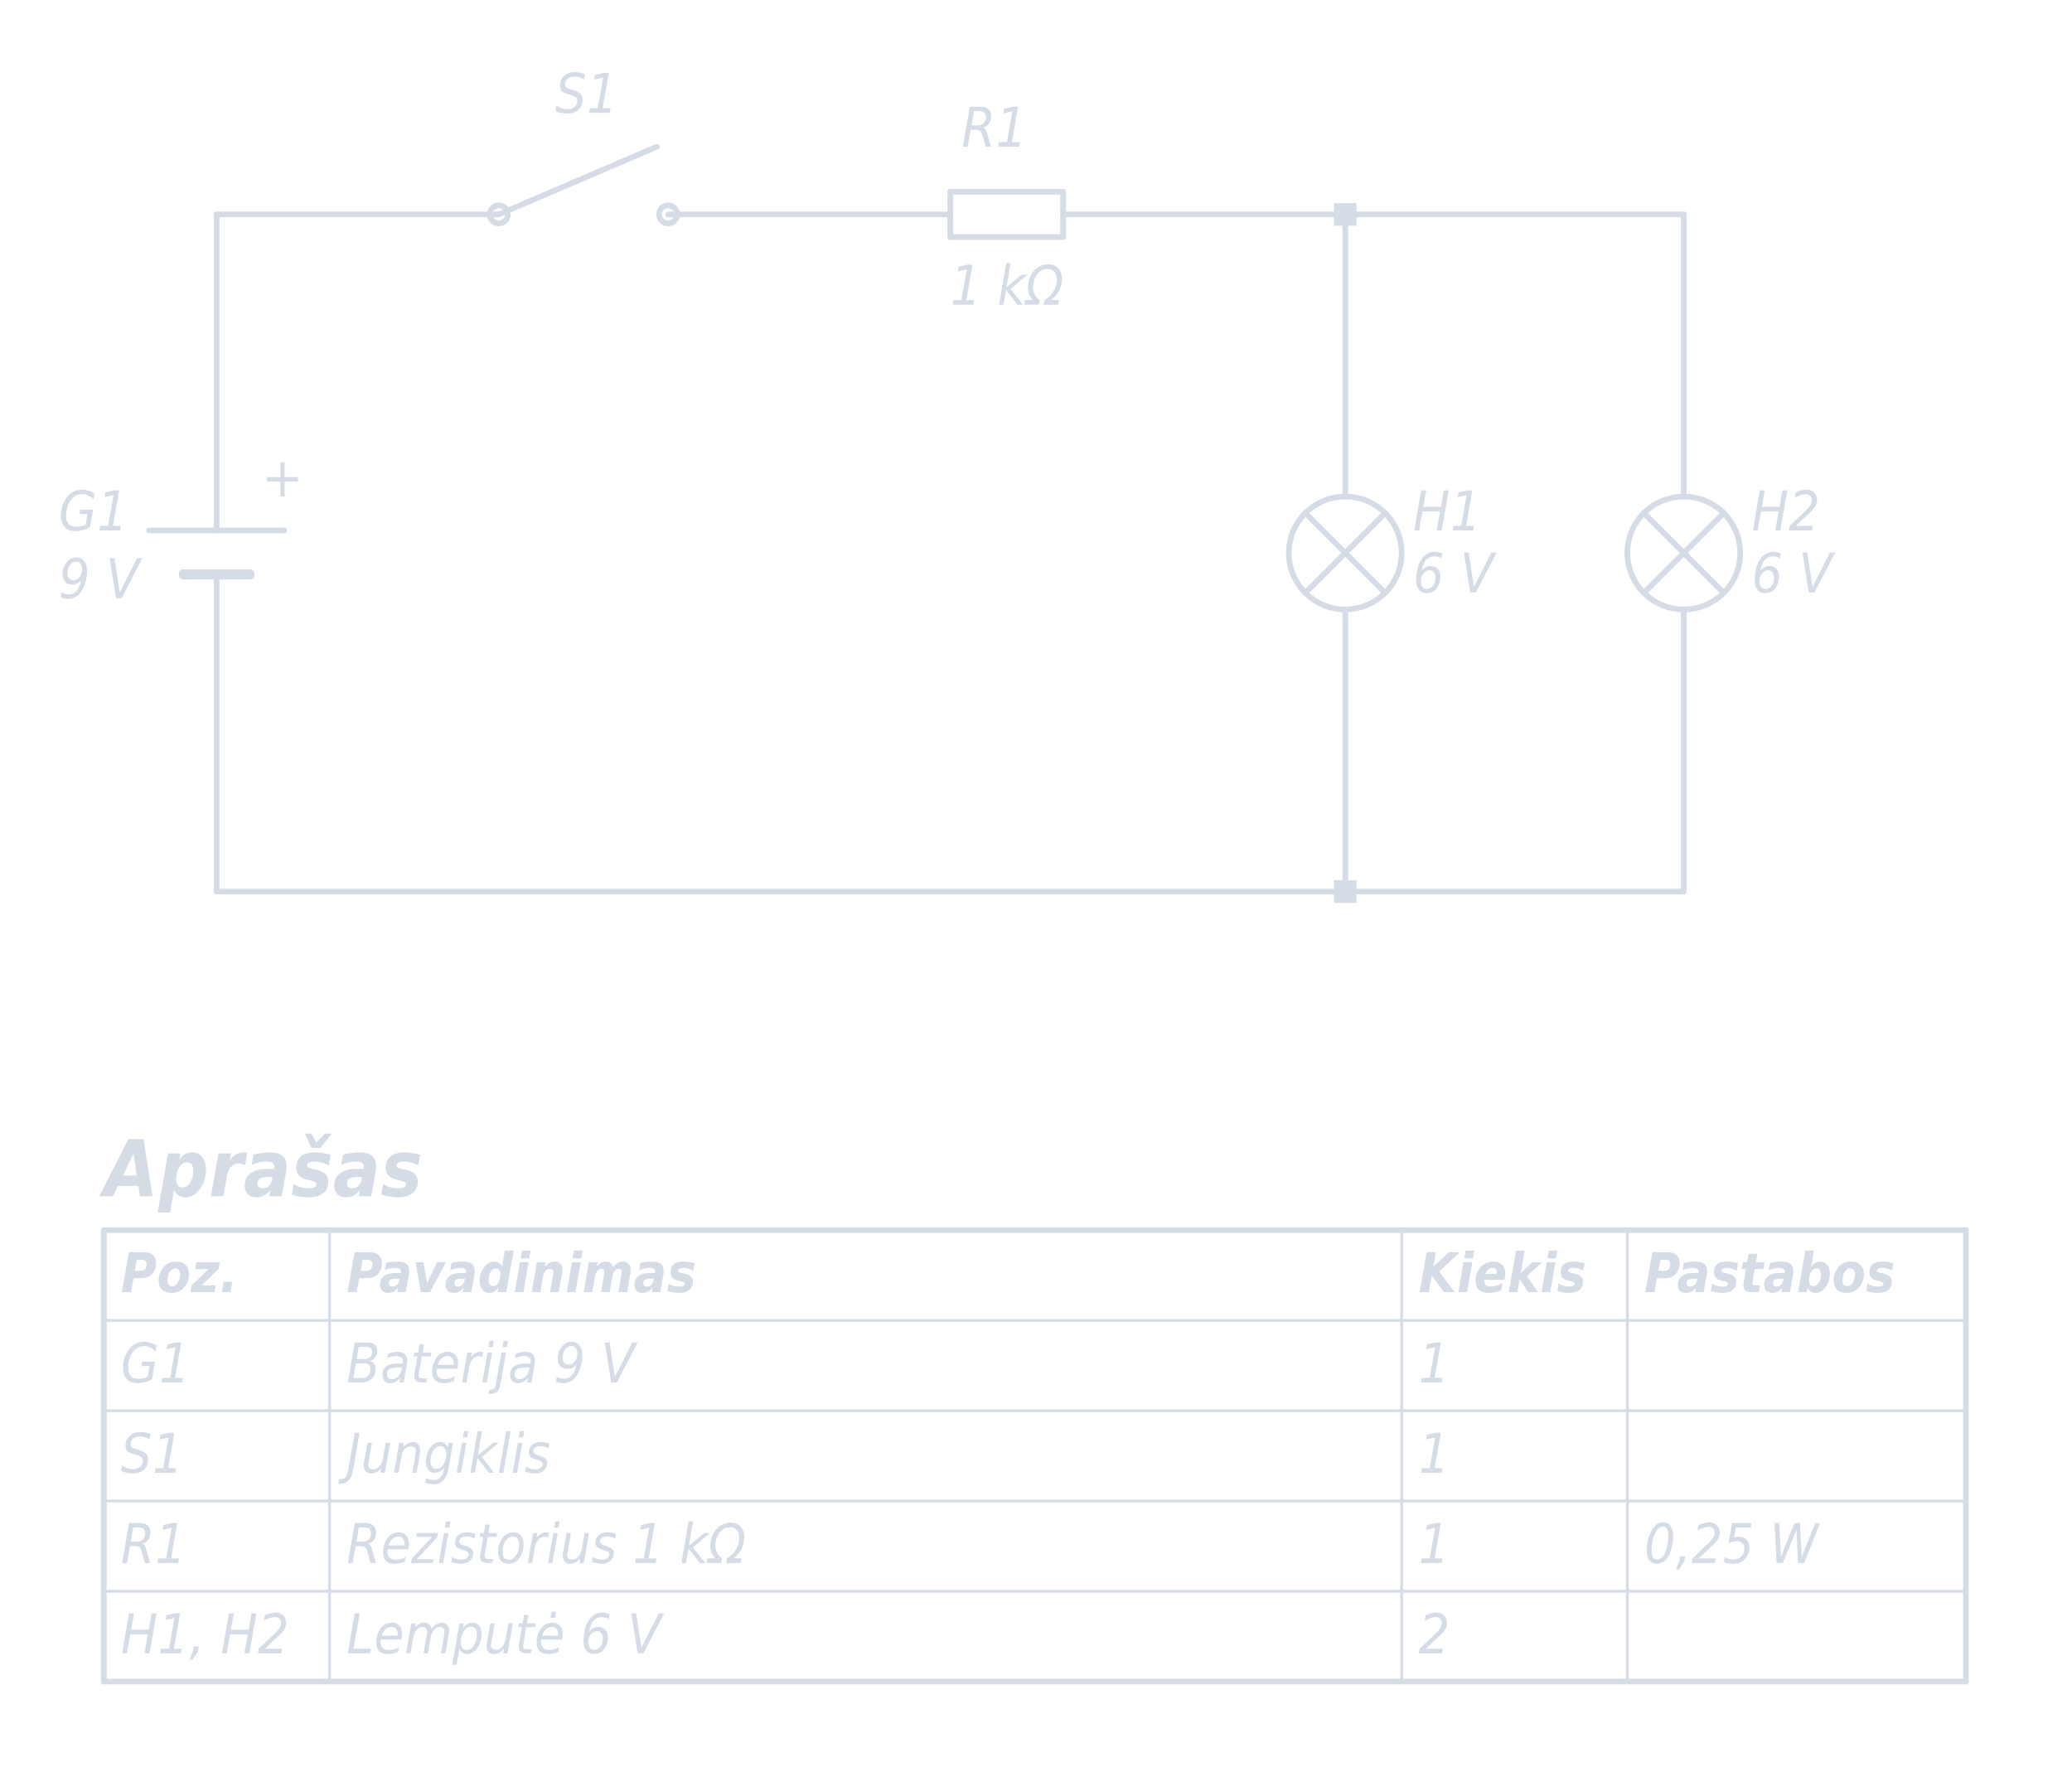
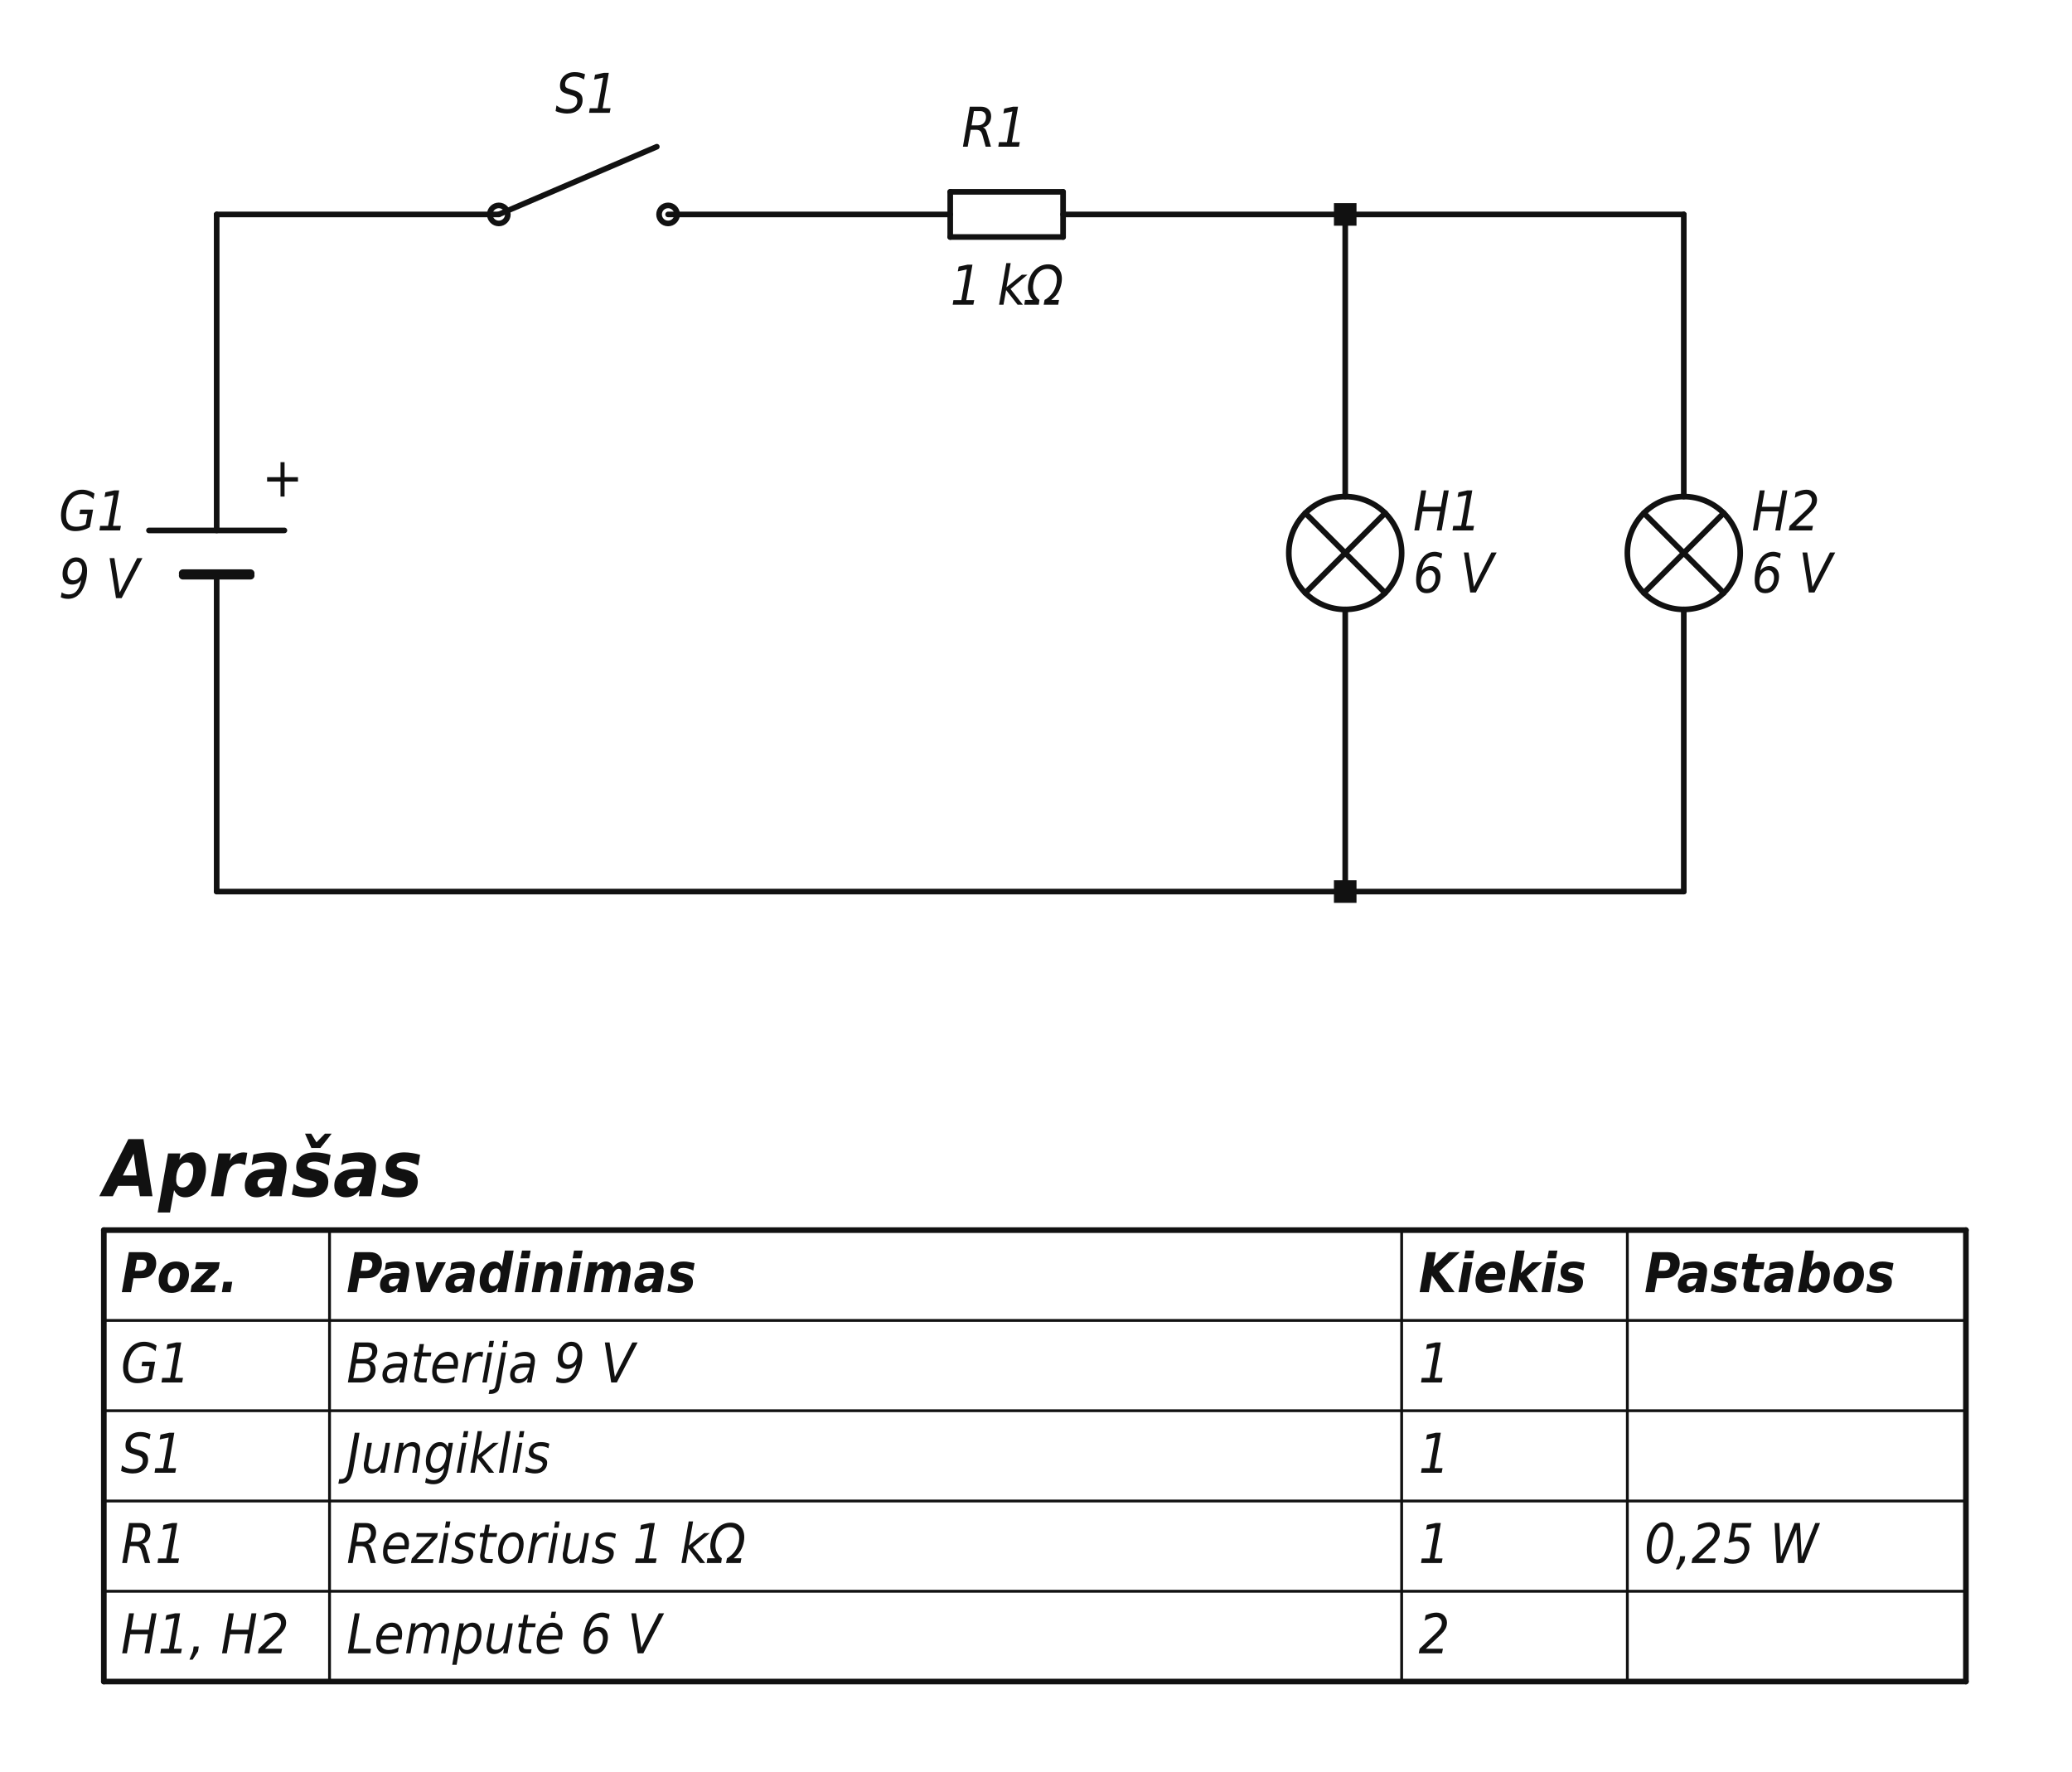
<svg xmlns="http://www.w3.org/2000/svg" viewBox="20.8 48.0 183.6 157.0">
-   <line x1="0.00" y1="297.00" x2="210.00" y2="297.00" stroke="#d5dce6" stroke-width="0.25" fill="none" stroke-linecap="round" />
-   <line x1="210.00" y1="297.00" x2="210.00" y2="0.00" stroke="#d5dce6" stroke-width="0.25" fill="none" stroke-linecap="round" />
-   <line x1="210.00" y1="0.00" x2="0.00" y2="0.00" stroke="#d5dce6" stroke-width="0.25" fill="none" stroke-linecap="round" />
-   <line x1="0.00" y1="0.00" x2="0.00" y2="297.00" stroke="#d5dce6" stroke-width="0.25" fill="none" stroke-linecap="round" />
-   <line x1="20.00" y1="292.00" x2="205.00" y2="292.00" stroke="#d5dce6" stroke-width="0.7" fill="none" stroke-linecap="round" />
-   <line x1="205.00" y1="292.00" x2="205.00" y2="5.00" stroke="#d5dce6" stroke-width="0.7" fill="none" stroke-linecap="round" />
-   <line x1="205.00" y1="5.00" x2="20.00" y2="5.00" stroke="#d5dce6" stroke-width="0.7" fill="none" stroke-linecap="round" />
-   <line x1="20.00" y1="5.00" x2="20.00" y2="292.00" stroke="#d5dce6" stroke-width="0.7" fill="none" stroke-linecap="round" />
-   <line x1="20.00" y1="292.00" x2="205.00" y2="292.00" stroke="#d5dce6" stroke-width="0.7" fill="none" stroke-linecap="round" />
-   <line x1="205.00" y1="292.00" x2="205.00" y2="252.00" stroke="#d5dce6" stroke-width="0.7" fill="none" stroke-linecap="round" />
-   <line x1="205.00" y1="252.00" x2="20.00" y2="252.00" stroke="#d5dce6" stroke-width="0.7" fill="none" stroke-linecap="round" />
-   <line x1="20.00" y1="252.00" x2="20.00" y2="292.00" stroke="#d5dce6" stroke-width="0.7" fill="none" stroke-linecap="round" />
-   <line x1="85.00" y1="292.00" x2="85.00" y2="252.00" stroke="#d5dce6" stroke-width="0.5" fill="none" stroke-linecap="round" />
-   <line x1="20.00" y1="282.00" x2="85.00" y2="282.00" stroke="#d5dce6" stroke-width="0.5" fill="none" stroke-linecap="round" />
-   <line x1="20.00" y1="272.00" x2="85.00" y2="272.00" stroke="#d5dce6" stroke-width="0.5" fill="none" stroke-linecap="round" />
-   <line x1="20.00" y1="262.00" x2="85.00" y2="262.00" stroke="#d5dce6" stroke-width="0.5" fill="none" stroke-linecap="round" />
-   <line x1="40.00" y1="292.00" x2="40.00" y2="252.00" stroke="#d5dce6" stroke-width="0.5" fill="none" stroke-linecap="round" />
-   <line x1="85.00" y1="277.00" x2="205.00" y2="277.00" stroke="#d5dce6" stroke-width="0.5" fill="none" stroke-linecap="round" />
-   <line x1="145.00" y1="292.00" x2="145.00" y2="277.00" stroke="#d5dce6" stroke-width="0.5" fill="none" stroke-linecap="round" />
-   <line x1="180.00" y1="292.00" x2="180.00" y2="277.00" stroke="#d5dce6" stroke-width="0.5" fill="none" stroke-linecap="round" />
-   <text x="21.50" y="259.50" font-size="3.47" font-family="'DejaVu Sans Condensed', 'DejaVu Sans', sans-serif" font-style="italic" font-weight="400" fill="#d5dce6" text-anchor="start" transform="rotate(0.00 21.50 259.50)">Braižė</text>
-   <text x="21.50" y="269.50" font-size="3.47" font-family="'DejaVu Sans Condensed', 'DejaVu Sans', sans-serif" font-style="italic" font-weight="400" fill="#d5dce6" text-anchor="start" transform="rotate(0.00 21.50 269.50)">Tikrino</text>
-   <text x="21.50" y="279.50" font-size="3.47" font-family="'DejaVu Sans Condensed', 'DejaVu Sans', sans-serif" font-style="italic" font-weight="400" fill="#d5dce6" text-anchor="start" transform="rotate(0.00 21.50 279.50)">Data</text>
-   <text x="21.50" y="289.50" font-size="3.47" font-family="'DejaVu Sans Condensed', 'DejaVu Sans', sans-serif" font-style="italic" font-weight="400" fill="#d5dce6" text-anchor="start" transform="rotate(0.00 21.50 289.50)">Mastelis</text>
-   <text x="42.00" y="289.50" font-size="3.47" font-family="'DejaVu Sans Condensed', 'DejaVu Sans', sans-serif" font-style="italic" font-weight="400" fill="#d5dce6" text-anchor="start" transform="rotate(0.00 42.00 289.50)">be mastelio</text>
-   <text x="145.00" y="265.50" font-size="9.72" font-family="'DejaVu Sans Condensed', 'DejaVu Sans', sans-serif" font-style="italic" font-weight="700" fill="#d5dce6" text-anchor="middle" transform="rotate(0.00 145.00 265.50)">SCHEMA</text>
-   <text x="145.00" y="273.50" font-size="3.47" font-family="'DejaVu Sans Condensed', 'DejaVu Sans', sans-serif" font-style="italic" font-weight="400" fill="#d5dce6" text-anchor="middle" transform="rotate(0.00 145.00 273.50)">Brėžly praktika · užduotis Nr. 7</text>
-   <text x="87.00" y="286.00" font-size="3.47" font-family="'DejaVu Sans Condensed', 'DejaVu Sans', sans-serif" font-style="italic" font-weight="400" fill="#d5dce6" text-anchor="start" transform="rotate(0.00 87.00 286.00)">Lygis: ★★☆ vidutinė</text>
-   <text x="147.00" y="286.00" font-size="3.47" font-family="'DejaVu Sans Condensed', 'DejaVu Sans', sans-serif" font-style="italic" font-weight="400" fill="#d5dce6" text-anchor="start" transform="rotate(0.00 147.00 286.00)">~15 min · +45 XP</text>
-   <text x="192.50" y="286.50" font-size="6.94" font-family="'DejaVu Sans Condensed', 'DejaVu Sans', sans-serif" font-style="italic" font-weight="700" fill="#d5dce6" text-anchor="middle" transform="rotate(0.00 192.50 286.50)">A4</text>
-   <text x="25.00" y="13.00" font-size="4.86" font-family="'DejaVu Sans Condensed', 'DejaVu Sans', sans-serif" font-style="italic" font-weight="400" fill="#d5dce6" text-anchor="start" transform="rotate(0.00 25.00 13.00)">Elektrinė schema iš blokų su atributais + aprašo lentelė.</text>
-   <text x="25.00" y="19.00" font-size="3.47" font-family="'DejaVu Sans Condensed', 'DejaVu Sans', sans-serif" font-style="italic" font-weight="400" fill="#56c2e6" text-anchor="start" transform="rotate(0.00 25.00 19.00)">Komandos: BLOCK, ATTDEF, INSERT, LINE, DATAEXTRACTION</text>
-   <line x1="40.00" y1="67.00" x2="40.00" y2="95.00" stroke="#d5dce6" stroke-width="0.5" fill="none" stroke-linecap="round" />
-   <line x1="40.00" y1="99.00" x2="40.00" y2="127.00" stroke="#d5dce6" stroke-width="0.5" fill="none" stroke-linecap="round" />
-   <line x1="40.00" y1="127.00" x2="170.00" y2="127.00" stroke="#d5dce6" stroke-width="0.5" fill="none" stroke-linecap="round" />
-   <line x1="34.00" y1="95.00" x2="46.00" y2="95.00" stroke="#d5dce6" stroke-width="0.5" fill="none" stroke-linecap="round" />
-   <line x1="37.00" y1="99.00" x2="43.00" y2="99.00" stroke="#d5dce6" stroke-width="0.7" fill="none" stroke-linecap="round" />
-   <line x1="37.00" y1="98.80" x2="43.00" y2="98.80" stroke="#d5dce6" stroke-width="0.7" fill="none" stroke-linecap="round" />
-   <line x1="40.00" y1="67.00" x2="65.00" y2="67.00" stroke="#d5dce6" stroke-width="0.5" fill="none" stroke-linecap="round" />
-   <line x1="65.00" y1="67.00" x2="79.00" y2="61.00" stroke="#d5dce6" stroke-width="0.5" fill="none" stroke-linecap="round" />
-   <circle cx="65.00" cy="67.00" r="0.80" stroke="#d5dce6" stroke-width="0.5" fill="none" stroke-linecap="round" />
-   <circle cx="80.00" cy="67.00" r="0.80" stroke="#d5dce6" stroke-width="0.5" fill="none" stroke-linecap="round" />
-   <line x1="80.00" y1="67.00" x2="105.00" y2="67.00" stroke="#d5dce6" stroke-width="0.5" fill="none" stroke-linecap="round" />
-   <line x1="105.00" y1="69.00" x2="115.00" y2="69.00" stroke="#d5dce6" stroke-width="0.5" fill="none" stroke-linecap="round" />
-   <line x1="115.00" y1="69.00" x2="115.00" y2="65.00" stroke="#d5dce6" stroke-width="0.5" fill="none" stroke-linecap="round" />
-   <line x1="115.00" y1="65.00" x2="105.00" y2="65.00" stroke="#d5dce6" stroke-width="0.5" fill="none" stroke-linecap="round" />
-   <line x1="105.00" y1="65.00" x2="105.00" y2="69.00" stroke="#d5dce6" stroke-width="0.5" fill="none" stroke-linecap="round" />
-   <line x1="115.00" y1="67.00" x2="170.00" y2="67.00" stroke="#d5dce6" stroke-width="0.5" fill="none" stroke-linecap="round" />
-   <line x1="140.00" y1="67.00" x2="140.00" y2="92.00" stroke="#d5dce6" stroke-width="0.5" fill="none" stroke-linecap="round" />
-   <circle cx="140.00" cy="97.00" r="5.00" stroke="#d5dce6" stroke-width="0.5" fill="none" stroke-linecap="round" />
-   <line x1="140.00" y1="102.00" x2="140.00" y2="127.00" stroke="#d5dce6" stroke-width="0.5" fill="none" stroke-linecap="round" />
-   <line x1="136.46" y1="100.54" x2="143.54" y2="93.46" stroke="#d5dce6" stroke-width="0.5" fill="none" stroke-linecap="round" />
-   <line x1="136.46" y1="93.46" x2="143.54" y2="100.54" stroke="#d5dce6" stroke-width="0.5" fill="none" stroke-linecap="round" />
-   <line x1="170.00" y1="67.00" x2="170.00" y2="92.00" stroke="#d5dce6" stroke-width="0.5" fill="none" stroke-linecap="round" />
-   <circle cx="170.00" cy="97.00" r="5.00" stroke="#d5dce6" stroke-width="0.5" fill="none" stroke-linecap="round" />
-   <line x1="170.00" y1="102.00" x2="170.00" y2="127.00" stroke="#d5dce6" stroke-width="0.5" fill="none" stroke-linecap="round" />
-   <line x1="166.46" y1="100.54" x2="173.54" y2="93.46" stroke="#d5dce6" stroke-width="0.5" fill="none" stroke-linecap="round" />
-   <line x1="166.46" y1="93.46" x2="173.54" y2="100.54" stroke="#d5dce6" stroke-width="0.5" fill="none" stroke-linecap="round" />
-   <polygon points="139.00,68.00 141.00,68.00 141.00,66.00 139.00,66.00" fill="#d5dce6" />
-   <polygon points="139.00,128.00 141.00,128.00 141.00,126.00 139.00,126.00" fill="#d5dce6" />
-   <text x="26.00" y="95.00" font-size="4.86" font-family="'DejaVu Sans Condensed', 'DejaVu Sans', sans-serif" font-style="italic" font-weight="400" fill="#d5dce6" text-anchor="start" transform="rotate(0.00 26.00 95.00)">G1</text>
-   <text x="26.00" y="101.00" font-size="4.86" font-family="'DejaVu Sans Condensed', 'DejaVu Sans', sans-serif" font-style="italic" font-weight="400" fill="#d5dce6" text-anchor="start" transform="rotate(0.00 26.00 101.00)">9 V</text>
-   <text x="44.00" y="92.00" font-size="4.86" font-family="'DejaVu Sans Condensed', 'DejaVu Sans', sans-serif" font-style="italic" font-weight="400" fill="#d5dce6" text-anchor="start" transform="rotate(0.00 44.00 92.00)">+</text>
-   <text x="70.00" y="58.00" font-size="4.86" font-family="'DejaVu Sans Condensed', 'DejaVu Sans', sans-serif" font-style="italic" font-weight="400" fill="#d5dce6" text-anchor="start" transform="rotate(0.00 70.00 58.00)">S1</text>
-   <text x="106.00" y="61.00" font-size="4.86" font-family="'DejaVu Sans Condensed', 'DejaVu Sans', sans-serif" font-style="italic" font-weight="400" fill="#d5dce6" text-anchor="start" transform="rotate(0.00 106.00 61.00)">R1</text>
-   <text x="105.00" y="75.00" font-size="4.86" font-family="'DejaVu Sans Condensed', 'DejaVu Sans', sans-serif" font-style="italic" font-weight="400" fill="#d5dce6" text-anchor="start" transform="rotate(0.00 105.00 75.00)">1 kΩ</text>
-   <text x="146.00" y="95.00" font-size="4.86" font-family="'DejaVu Sans Condensed', 'DejaVu Sans', sans-serif" font-style="italic" font-weight="400" fill="#d5dce6" text-anchor="start" transform="rotate(0.00 146.00 95.00)">H1</text>
-   <text x="146.00" y="100.50" font-size="4.86" font-family="'DejaVu Sans Condensed', 'DejaVu Sans', sans-serif" font-style="italic" font-weight="400" fill="#d5dce6" text-anchor="start" transform="rotate(0.00 146.00 100.50)">6 V</text>
-   <text x="176.00" y="95.00" font-size="4.86" font-family="'DejaVu Sans Condensed', 'DejaVu Sans', sans-serif" font-style="italic" font-weight="400" fill="#d5dce6" text-anchor="start" transform="rotate(0.00 176.00 95.00)">H2</text>
-   <text x="176.00" y="100.50" font-size="4.86" font-family="'DejaVu Sans Condensed', 'DejaVu Sans', sans-serif" font-style="italic" font-weight="400" fill="#d5dce6" text-anchor="start" transform="rotate(0.00 176.00 100.50)">6 V</text>
-   <line x1="30.00" y1="197.00" x2="195.00" y2="197.00" stroke="#d5dce6" stroke-width="0.5" fill="none" stroke-linecap="round" />
-   <line x1="195.00" y1="197.00" x2="195.00" y2="157.00" stroke="#d5dce6" stroke-width="0.5" fill="none" stroke-linecap="round" />
-   <line x1="195.00" y1="157.00" x2="30.00" y2="157.00" stroke="#d5dce6" stroke-width="0.5" fill="none" stroke-linecap="round" />
-   <line x1="30.00" y1="157.00" x2="30.00" y2="197.00" stroke="#d5dce6" stroke-width="0.5" fill="none" stroke-linecap="round" />
-   <line x1="50.00" y1="197.00" x2="50.00" y2="157.00" stroke="#d5dce6" stroke-width="0.25" fill="none" stroke-linecap="round" />
-   <line x1="145.00" y1="197.00" x2="145.00" y2="157.00" stroke="#d5dce6" stroke-width="0.25" fill="none" stroke-linecap="round" />
-   <line x1="165.00" y1="197.00" x2="165.00" y2="157.00" stroke="#d5dce6" stroke-width="0.25" fill="none" stroke-linecap="round" />
-   <line x1="30.00" y1="189.00" x2="195.00" y2="189.00" stroke="#d5dce6" stroke-width="0.25" fill="none" stroke-linecap="round" />
-   <line x1="30.00" y1="181.00" x2="195.00" y2="181.00" stroke="#d5dce6" stroke-width="0.25" fill="none" stroke-linecap="round" />
-   <line x1="30.00" y1="173.00" x2="195.00" y2="173.00" stroke="#d5dce6" stroke-width="0.25" fill="none" stroke-linecap="round" />
-   <line x1="30.00" y1="165.00" x2="195.00" y2="165.00" stroke="#d5dce6" stroke-width="0.25" fill="none" stroke-linecap="round" />
-   <text x="31.50" y="162.50" font-size="4.86" font-family="'DejaVu Sans Condensed', 'DejaVu Sans', sans-serif" font-style="italic" font-weight="700" fill="#d5dce6" text-anchor="start" transform="rotate(0.00 31.50 162.50)">Poz.</text>
-   <text x="51.50" y="162.50" font-size="4.86" font-family="'DejaVu Sans Condensed', 'DejaVu Sans', sans-serif" font-style="italic" font-weight="700" fill="#d5dce6" text-anchor="start" transform="rotate(0.00 51.50 162.50)">Pavadinimas</text>
-   <text x="146.50" y="162.50" font-size="4.86" font-family="'DejaVu Sans Condensed', 'DejaVu Sans', sans-serif" font-style="italic" font-weight="700" fill="#d5dce6" text-anchor="start" transform="rotate(0.00 146.50 162.50)">Kiekis</text>
-   <text x="166.50" y="162.50" font-size="4.86" font-family="'DejaVu Sans Condensed', 'DejaVu Sans', sans-serif" font-style="italic" font-weight="700" fill="#d5dce6" text-anchor="start" transform="rotate(0.00 166.50 162.50)">Pastabos</text>
-   <text x="31.50" y="170.50" font-size="4.86" font-family="'DejaVu Sans Condensed', 'DejaVu Sans', sans-serif" font-style="italic" font-weight="400" fill="#d5dce6" text-anchor="start" transform="rotate(0.00 31.50 170.50)">G1</text>
-   <text x="51.50" y="170.50" font-size="4.86" font-family="'DejaVu Sans Condensed', 'DejaVu Sans', sans-serif" font-style="italic" font-weight="400" fill="#d5dce6" text-anchor="start" transform="rotate(0.00 51.50 170.50)">Baterija 9 V</text>
-   <text x="146.50" y="170.50" font-size="4.86" font-family="'DejaVu Sans Condensed', 'DejaVu Sans', sans-serif" font-style="italic" font-weight="400" fill="#d5dce6" text-anchor="start" transform="rotate(0.00 146.50 170.50)">1</text>
-   <text x="31.50" y="178.50" font-size="4.86" font-family="'DejaVu Sans Condensed', 'DejaVu Sans', sans-serif" font-style="italic" font-weight="400" fill="#d5dce6" text-anchor="start" transform="rotate(0.00 31.50 178.50)">S1</text>
-   <text x="51.50" y="178.50" font-size="4.86" font-family="'DejaVu Sans Condensed', 'DejaVu Sans', sans-serif" font-style="italic" font-weight="400" fill="#d5dce6" text-anchor="start" transform="rotate(0.00 51.50 178.50)">Jungiklis</text>
-   <text x="146.50" y="178.50" font-size="4.86" font-family="'DejaVu Sans Condensed', 'DejaVu Sans', sans-serif" font-style="italic" font-weight="400" fill="#d5dce6" text-anchor="start" transform="rotate(0.00 146.50 178.50)">1</text>
-   <text x="31.50" y="186.50" font-size="4.86" font-family="'DejaVu Sans Condensed', 'DejaVu Sans', sans-serif" font-style="italic" font-weight="400" fill="#d5dce6" text-anchor="start" transform="rotate(0.00 31.50 186.50)">R1</text>
-   <text x="51.50" y="186.50" font-size="4.86" font-family="'DejaVu Sans Condensed', 'DejaVu Sans', sans-serif" font-style="italic" font-weight="400" fill="#d5dce6" text-anchor="start" transform="rotate(0.00 51.50 186.50)">Rezistorius 1 kΩ</text>
-   <text x="146.50" y="186.50" font-size="4.86" font-family="'DejaVu Sans Condensed', 'DejaVu Sans', sans-serif" font-style="italic" font-weight="400" fill="#d5dce6" text-anchor="start" transform="rotate(0.00 146.50 186.50)">1</text>
-   <text x="166.50" y="186.50" font-size="4.86" font-family="'DejaVu Sans Condensed', 'DejaVu Sans', sans-serif" font-style="italic" font-weight="400" fill="#d5dce6" text-anchor="start" transform="rotate(0.00 166.50 186.50)">0,25 W</text>
-   <text x="31.50" y="194.50" font-size="4.86" font-family="'DejaVu Sans Condensed', 'DejaVu Sans', sans-serif" font-style="italic" font-weight="400" fill="#d5dce6" text-anchor="start" transform="rotate(0.00 31.50 194.50)">H1, H2</text>
-   <text x="51.50" y="194.50" font-size="4.86" font-family="'DejaVu Sans Condensed', 'DejaVu Sans', sans-serif" font-style="italic" font-weight="400" fill="#d5dce6" text-anchor="start" transform="rotate(0.00 51.50 194.50)">Lemputė 6 V</text>
-   <text x="146.50" y="194.50" font-size="4.86" font-family="'DejaVu Sans Condensed', 'DejaVu Sans', sans-serif" font-style="italic" font-weight="400" fill="#d5dce6" text-anchor="start" transform="rotate(0.00 146.50 194.50)">2</text>
-   <text x="30.00" y="154.00" font-size="6.94" font-family="'DejaVu Sans Condensed', 'DejaVu Sans', sans-serif" font-style="italic" font-weight="700" fill="#d5dce6" text-anchor="start" transform="rotate(0.00 30.00 154.00)">Aprašas</text>
+   <line x1="0.00" y1="297.00" x2="210.00" y2="297.00" stroke="#111111" stroke-width="0.25" fill="none" stroke-linecap="round" />
+   <line x1="210.00" y1="297.00" x2="210.00" y2="0.00" stroke="#111111" stroke-width="0.25" fill="none" stroke-linecap="round" />
+   <line x1="210.00" y1="0.00" x2="0.00" y2="0.00" stroke="#111111" stroke-width="0.25" fill="none" stroke-linecap="round" />
+   <line x1="0.00" y1="0.00" x2="0.00" y2="297.00" stroke="#111111" stroke-width="0.25" fill="none" stroke-linecap="round" />
+   <line x1="20.00" y1="292.00" x2="205.00" y2="292.00" stroke="#111111" stroke-width="0.7" fill="none" stroke-linecap="round" />
+   <line x1="205.00" y1="292.00" x2="205.00" y2="5.00" stroke="#111111" stroke-width="0.7" fill="none" stroke-linecap="round" />
+   <line x1="205.00" y1="5.00" x2="20.00" y2="5.00" stroke="#111111" stroke-width="0.7" fill="none" stroke-linecap="round" />
+   <line x1="20.00" y1="5.00" x2="20.00" y2="292.00" stroke="#111111" stroke-width="0.7" fill="none" stroke-linecap="round" />
+   <line x1="20.00" y1="292.00" x2="205.00" y2="292.00" stroke="#111111" stroke-width="0.7" fill="none" stroke-linecap="round" />
+   <line x1="205.00" y1="292.00" x2="205.00" y2="252.00" stroke="#111111" stroke-width="0.7" fill="none" stroke-linecap="round" />
+   <line x1="205.00" y1="252.00" x2="20.00" y2="252.00" stroke="#111111" stroke-width="0.7" fill="none" stroke-linecap="round" />
+   <line x1="20.00" y1="252.00" x2="20.00" y2="292.00" stroke="#111111" stroke-width="0.7" fill="none" stroke-linecap="round" />
+   <line x1="85.00" y1="292.00" x2="85.00" y2="252.00" stroke="#111111" stroke-width="0.5" fill="none" stroke-linecap="round" />
+   <line x1="20.00" y1="282.00" x2="85.00" y2="282.00" stroke="#111111" stroke-width="0.5" fill="none" stroke-linecap="round" />
+   <line x1="20.00" y1="272.00" x2="85.00" y2="272.00" stroke="#111111" stroke-width="0.5" fill="none" stroke-linecap="round" />
+   <line x1="20.00" y1="262.00" x2="85.00" y2="262.00" stroke="#111111" stroke-width="0.5" fill="none" stroke-linecap="round" />
+   <line x1="40.00" y1="292.00" x2="40.00" y2="252.00" stroke="#111111" stroke-width="0.5" fill="none" stroke-linecap="round" />
+   <line x1="85.00" y1="277.00" x2="205.00" y2="277.00" stroke="#111111" stroke-width="0.5" fill="none" stroke-linecap="round" />
+   <line x1="145.00" y1="292.00" x2="145.00" y2="277.00" stroke="#111111" stroke-width="0.5" fill="none" stroke-linecap="round" />
+   <line x1="180.00" y1="292.00" x2="180.00" y2="277.00" stroke="#111111" stroke-width="0.5" fill="none" stroke-linecap="round" />
+   <text x="21.50" y="259.50" font-size="3.47" font-family="'DejaVu Sans Condensed', 'DejaVu Sans', sans-serif" font-style="italic" font-weight="400" fill="#111111" text-anchor="start" transform="rotate(0.00 21.50 259.50)">Braižė</text>
+   <text x="21.50" y="269.50" font-size="3.47" font-family="'DejaVu Sans Condensed', 'DejaVu Sans', sans-serif" font-style="italic" font-weight="400" fill="#111111" text-anchor="start" transform="rotate(0.00 21.50 269.50)">Tikrino</text>
+   <text x="21.50" y="279.50" font-size="3.47" font-family="'DejaVu Sans Condensed', 'DejaVu Sans', sans-serif" font-style="italic" font-weight="400" fill="#111111" text-anchor="start" transform="rotate(0.00 21.50 279.50)">Data</text>
+   <text x="21.50" y="289.50" font-size="3.47" font-family="'DejaVu Sans Condensed', 'DejaVu Sans', sans-serif" font-style="italic" font-weight="400" fill="#111111" text-anchor="start" transform="rotate(0.00 21.50 289.50)">Mastelis</text>
+   <text x="42.00" y="289.50" font-size="3.47" font-family="'DejaVu Sans Condensed', 'DejaVu Sans', sans-serif" font-style="italic" font-weight="400" fill="#111111" text-anchor="start" transform="rotate(0.00 42.00 289.50)">be mastelio</text>
+   <text x="145.00" y="265.50" font-size="9.72" font-family="'DejaVu Sans Condensed', 'DejaVu Sans', sans-serif" font-style="italic" font-weight="700" fill="#111111" text-anchor="middle" transform="rotate(0.00 145.00 265.50)">SCHEMA</text>
+   <text x="145.00" y="273.50" font-size="3.47" font-family="'DejaVu Sans Condensed', 'DejaVu Sans', sans-serif" font-style="italic" font-weight="400" fill="#111111" text-anchor="middle" transform="rotate(0.00 145.00 273.50)">Brėžly praktika · užduotis Nr. 7</text>
+   <text x="87.00" y="286.00" font-size="3.47" font-family="'DejaVu Sans Condensed', 'DejaVu Sans', sans-serif" font-style="italic" font-weight="400" fill="#111111" text-anchor="start" transform="rotate(0.00 87.00 286.00)">Lygis: ★★☆ vidutinė</text>
+   <text x="147.00" y="286.00" font-size="3.47" font-family="'DejaVu Sans Condensed', 'DejaVu Sans', sans-serif" font-style="italic" font-weight="400" fill="#111111" text-anchor="start" transform="rotate(0.00 147.00 286.00)">~15 min · +45 XP</text>
+   <text x="192.50" y="286.50" font-size="6.94" font-family="'DejaVu Sans Condensed', 'DejaVu Sans', sans-serif" font-style="italic" font-weight="700" fill="#111111" text-anchor="middle" transform="rotate(0.00 192.50 286.50)">A4</text>
+   <text x="25.00" y="13.00" font-size="4.86" font-family="'DejaVu Sans Condensed', 'DejaVu Sans', sans-serif" font-style="italic" font-weight="400" fill="#111111" text-anchor="start" transform="rotate(0.00 25.00 13.00)">Elektrinė schema iš blokų su atributais + aprašo lentelė.</text>
+   <text x="25.00" y="19.00" font-size="3.47" font-family="'DejaVu Sans Condensed', 'DejaVu Sans', sans-serif" font-style="italic" font-weight="400" fill="#1f4fd1" text-anchor="start" transform="rotate(0.00 25.00 19.00)">Komandos: BLOCK, ATTDEF, INSERT, LINE, DATAEXTRACTION</text>
+   <line x1="40.00" y1="67.00" x2="40.00" y2="95.00" stroke="#111111" stroke-width="0.5" fill="none" stroke-linecap="round" />
+   <line x1="40.00" y1="99.00" x2="40.00" y2="127.00" stroke="#111111" stroke-width="0.5" fill="none" stroke-linecap="round" />
+   <line x1="40.00" y1="127.00" x2="170.00" y2="127.00" stroke="#111111" stroke-width="0.5" fill="none" stroke-linecap="round" />
+   <line x1="34.00" y1="95.00" x2="46.00" y2="95.00" stroke="#111111" stroke-width="0.5" fill="none" stroke-linecap="round" />
+   <line x1="37.00" y1="99.00" x2="43.00" y2="99.00" stroke="#111111" stroke-width="0.7" fill="none" stroke-linecap="round" />
+   <line x1="37.00" y1="98.80" x2="43.00" y2="98.80" stroke="#111111" stroke-width="0.7" fill="none" stroke-linecap="round" />
+   <line x1="40.00" y1="67.00" x2="65.00" y2="67.00" stroke="#111111" stroke-width="0.5" fill="none" stroke-linecap="round" />
+   <line x1="65.00" y1="67.00" x2="79.00" y2="61.00" stroke="#111111" stroke-width="0.5" fill="none" stroke-linecap="round" />
+   <circle cx="65.00" cy="67.00" r="0.80" stroke="#111111" stroke-width="0.5" fill="none" stroke-linecap="round" />
+   <circle cx="80.00" cy="67.00" r="0.80" stroke="#111111" stroke-width="0.5" fill="none" stroke-linecap="round" />
+   <line x1="80.00" y1="67.00" x2="105.00" y2="67.00" stroke="#111111" stroke-width="0.5" fill="none" stroke-linecap="round" />
+   <line x1="105.00" y1="69.00" x2="115.00" y2="69.00" stroke="#111111" stroke-width="0.5" fill="none" stroke-linecap="round" />
+   <line x1="115.00" y1="69.00" x2="115.00" y2="65.00" stroke="#111111" stroke-width="0.5" fill="none" stroke-linecap="round" />
+   <line x1="115.00" y1="65.00" x2="105.00" y2="65.00" stroke="#111111" stroke-width="0.5" fill="none" stroke-linecap="round" />
+   <line x1="105.00" y1="65.00" x2="105.00" y2="69.00" stroke="#111111" stroke-width="0.5" fill="none" stroke-linecap="round" />
+   <line x1="115.00" y1="67.00" x2="170.00" y2="67.00" stroke="#111111" stroke-width="0.5" fill="none" stroke-linecap="round" />
+   <line x1="140.00" y1="67.00" x2="140.00" y2="92.00" stroke="#111111" stroke-width="0.5" fill="none" stroke-linecap="round" />
+   <circle cx="140.00" cy="97.00" r="5.00" stroke="#111111" stroke-width="0.5" fill="none" stroke-linecap="round" />
+   <line x1="140.00" y1="102.00" x2="140.00" y2="127.00" stroke="#111111" stroke-width="0.5" fill="none" stroke-linecap="round" />
+   <line x1="136.46" y1="100.54" x2="143.54" y2="93.46" stroke="#111111" stroke-width="0.5" fill="none" stroke-linecap="round" />
+   <line x1="136.46" y1="93.46" x2="143.54" y2="100.54" stroke="#111111" stroke-width="0.5" fill="none" stroke-linecap="round" />
+   <line x1="170.00" y1="67.00" x2="170.00" y2="92.00" stroke="#111111" stroke-width="0.5" fill="none" stroke-linecap="round" />
+   <circle cx="170.00" cy="97.00" r="5.00" stroke="#111111" stroke-width="0.5" fill="none" stroke-linecap="round" />
+   <line x1="170.00" y1="102.00" x2="170.00" y2="127.00" stroke="#111111" stroke-width="0.5" fill="none" stroke-linecap="round" />
+   <line x1="166.46" y1="100.54" x2="173.54" y2="93.46" stroke="#111111" stroke-width="0.5" fill="none" stroke-linecap="round" />
+   <line x1="166.46" y1="93.46" x2="173.54" y2="100.54" stroke="#111111" stroke-width="0.5" fill="none" stroke-linecap="round" />
+   <polygon points="139.00,68.00 141.00,68.00 141.00,66.00 139.00,66.00" fill="#111111" />
+   <polygon points="139.00,128.00 141.00,128.00 141.00,126.00 139.00,126.00" fill="#111111" />
+   <text x="26.00" y="95.00" font-size="4.86" font-family="'DejaVu Sans Condensed', 'DejaVu Sans', sans-serif" font-style="italic" font-weight="400" fill="#111111" text-anchor="start" transform="rotate(0.00 26.00 95.00)">G1</text>
+   <text x="26.00" y="101.00" font-size="4.86" font-family="'DejaVu Sans Condensed', 'DejaVu Sans', sans-serif" font-style="italic" font-weight="400" fill="#111111" text-anchor="start" transform="rotate(0.00 26.00 101.00)">9 V</text>
+   <text x="44.00" y="92.00" font-size="4.86" font-family="'DejaVu Sans Condensed', 'DejaVu Sans', sans-serif" font-style="italic" font-weight="400" fill="#111111" text-anchor="start" transform="rotate(0.00 44.00 92.00)">+</text>
+   <text x="70.00" y="58.00" font-size="4.86" font-family="'DejaVu Sans Condensed', 'DejaVu Sans', sans-serif" font-style="italic" font-weight="400" fill="#111111" text-anchor="start" transform="rotate(0.00 70.00 58.00)">S1</text>
+   <text x="106.00" y="61.00" font-size="4.86" font-family="'DejaVu Sans Condensed', 'DejaVu Sans', sans-serif" font-style="italic" font-weight="400" fill="#111111" text-anchor="start" transform="rotate(0.00 106.00 61.00)">R1</text>
+   <text x="105.00" y="75.00" font-size="4.86" font-family="'DejaVu Sans Condensed', 'DejaVu Sans', sans-serif" font-style="italic" font-weight="400" fill="#111111" text-anchor="start" transform="rotate(0.00 105.00 75.00)">1 kΩ</text>
+   <text x="146.00" y="95.00" font-size="4.86" font-family="'DejaVu Sans Condensed', 'DejaVu Sans', sans-serif" font-style="italic" font-weight="400" fill="#111111" text-anchor="start" transform="rotate(0.00 146.00 95.00)">H1</text>
+   <text x="146.00" y="100.50" font-size="4.86" font-family="'DejaVu Sans Condensed', 'DejaVu Sans', sans-serif" font-style="italic" font-weight="400" fill="#111111" text-anchor="start" transform="rotate(0.00 146.00 100.50)">6 V</text>
+   <text x="176.00" y="95.00" font-size="4.86" font-family="'DejaVu Sans Condensed', 'DejaVu Sans', sans-serif" font-style="italic" font-weight="400" fill="#111111" text-anchor="start" transform="rotate(0.00 176.00 95.00)">H2</text>
+   <text x="176.00" y="100.50" font-size="4.86" font-family="'DejaVu Sans Condensed', 'DejaVu Sans', sans-serif" font-style="italic" font-weight="400" fill="#111111" text-anchor="start" transform="rotate(0.00 176.00 100.50)">6 V</text>
+   <line x1="30.00" y1="197.00" x2="195.00" y2="197.00" stroke="#111111" stroke-width="0.5" fill="none" stroke-linecap="round" />
+   <line x1="195.00" y1="197.00" x2="195.00" y2="157.00" stroke="#111111" stroke-width="0.5" fill="none" stroke-linecap="round" />
+   <line x1="195.00" y1="157.00" x2="30.00" y2="157.00" stroke="#111111" stroke-width="0.5" fill="none" stroke-linecap="round" />
+   <line x1="30.00" y1="157.00" x2="30.00" y2="197.00" stroke="#111111" stroke-width="0.5" fill="none" stroke-linecap="round" />
+   <line x1="50.00" y1="197.00" x2="50.00" y2="157.00" stroke="#111111" stroke-width="0.25" fill="none" stroke-linecap="round" />
+   <line x1="145.00" y1="197.00" x2="145.00" y2="157.00" stroke="#111111" stroke-width="0.25" fill="none" stroke-linecap="round" />
+   <line x1="165.00" y1="197.00" x2="165.00" y2="157.00" stroke="#111111" stroke-width="0.25" fill="none" stroke-linecap="round" />
+   <line x1="30.00" y1="189.00" x2="195.00" y2="189.00" stroke="#111111" stroke-width="0.25" fill="none" stroke-linecap="round" />
+   <line x1="30.00" y1="181.00" x2="195.00" y2="181.00" stroke="#111111" stroke-width="0.25" fill="none" stroke-linecap="round" />
+   <line x1="30.00" y1="173.00" x2="195.00" y2="173.00" stroke="#111111" stroke-width="0.25" fill="none" stroke-linecap="round" />
+   <line x1="30.00" y1="165.00" x2="195.00" y2="165.00" stroke="#111111" stroke-width="0.25" fill="none" stroke-linecap="round" />
+   <text x="31.50" y="162.50" font-size="4.86" font-family="'DejaVu Sans Condensed', 'DejaVu Sans', sans-serif" font-style="italic" font-weight="700" fill="#111111" text-anchor="start" transform="rotate(0.00 31.50 162.50)">Poz.</text>
+   <text x="51.50" y="162.50" font-size="4.86" font-family="'DejaVu Sans Condensed', 'DejaVu Sans', sans-serif" font-style="italic" font-weight="700" fill="#111111" text-anchor="start" transform="rotate(0.00 51.50 162.50)">Pavadinimas</text>
+   <text x="146.50" y="162.50" font-size="4.86" font-family="'DejaVu Sans Condensed', 'DejaVu Sans', sans-serif" font-style="italic" font-weight="700" fill="#111111" text-anchor="start" transform="rotate(0.00 146.50 162.50)">Kiekis</text>
+   <text x="166.50" y="162.50" font-size="4.86" font-family="'DejaVu Sans Condensed', 'DejaVu Sans', sans-serif" font-style="italic" font-weight="700" fill="#111111" text-anchor="start" transform="rotate(0.00 166.50 162.50)">Pastabos</text>
+   <text x="31.50" y="170.50" font-size="4.86" font-family="'DejaVu Sans Condensed', 'DejaVu Sans', sans-serif" font-style="italic" font-weight="400" fill="#111111" text-anchor="start" transform="rotate(0.00 31.50 170.50)">G1</text>
+   <text x="51.50" y="170.50" font-size="4.86" font-family="'DejaVu Sans Condensed', 'DejaVu Sans', sans-serif" font-style="italic" font-weight="400" fill="#111111" text-anchor="start" transform="rotate(0.00 51.50 170.50)">Baterija 9 V</text>
+   <text x="146.50" y="170.50" font-size="4.86" font-family="'DejaVu Sans Condensed', 'DejaVu Sans', sans-serif" font-style="italic" font-weight="400" fill="#111111" text-anchor="start" transform="rotate(0.00 146.50 170.50)">1</text>
+   <text x="31.50" y="178.50" font-size="4.86" font-family="'DejaVu Sans Condensed', 'DejaVu Sans', sans-serif" font-style="italic" font-weight="400" fill="#111111" text-anchor="start" transform="rotate(0.00 31.50 178.50)">S1</text>
+   <text x="51.50" y="178.50" font-size="4.86" font-family="'DejaVu Sans Condensed', 'DejaVu Sans', sans-serif" font-style="italic" font-weight="400" fill="#111111" text-anchor="start" transform="rotate(0.00 51.50 178.50)">Jungiklis</text>
+   <text x="146.50" y="178.50" font-size="4.86" font-family="'DejaVu Sans Condensed', 'DejaVu Sans', sans-serif" font-style="italic" font-weight="400" fill="#111111" text-anchor="start" transform="rotate(0.00 146.50 178.50)">1</text>
+   <text x="31.50" y="186.50" font-size="4.86" font-family="'DejaVu Sans Condensed', 'DejaVu Sans', sans-serif" font-style="italic" font-weight="400" fill="#111111" text-anchor="start" transform="rotate(0.00 31.50 186.50)">R1</text>
+   <text x="51.50" y="186.50" font-size="4.86" font-family="'DejaVu Sans Condensed', 'DejaVu Sans', sans-serif" font-style="italic" font-weight="400" fill="#111111" text-anchor="start" transform="rotate(0.00 51.50 186.50)">Rezistorius 1 kΩ</text>
+   <text x="146.50" y="186.50" font-size="4.86" font-family="'DejaVu Sans Condensed', 'DejaVu Sans', sans-serif" font-style="italic" font-weight="400" fill="#111111" text-anchor="start" transform="rotate(0.00 146.50 186.50)">1</text>
+   <text x="166.50" y="186.50" font-size="4.86" font-family="'DejaVu Sans Condensed', 'DejaVu Sans', sans-serif" font-style="italic" font-weight="400" fill="#111111" text-anchor="start" transform="rotate(0.00 166.50 186.50)">0,25 W</text>
+   <text x="31.50" y="194.50" font-size="4.86" font-family="'DejaVu Sans Condensed', 'DejaVu Sans', sans-serif" font-style="italic" font-weight="400" fill="#111111" text-anchor="start" transform="rotate(0.00 31.50 194.50)">H1, H2</text>
+   <text x="51.50" y="194.50" font-size="4.86" font-family="'DejaVu Sans Condensed', 'DejaVu Sans', sans-serif" font-style="italic" font-weight="400" fill="#111111" text-anchor="start" transform="rotate(0.00 51.50 194.50)">Lemputė 6 V</text>
+   <text x="146.50" y="194.50" font-size="4.86" font-family="'DejaVu Sans Condensed', 'DejaVu Sans', sans-serif" font-style="italic" font-weight="400" fill="#111111" text-anchor="start" transform="rotate(0.00 146.50 194.50)">2</text>
+   <text x="30.00" y="154.00" font-size="6.94" font-family="'DejaVu Sans Condensed', 'DejaVu Sans', sans-serif" font-style="italic" font-weight="700" fill="#111111" text-anchor="start" transform="rotate(0.00 30.00 154.00)">Aprašas</text>
</svg>
